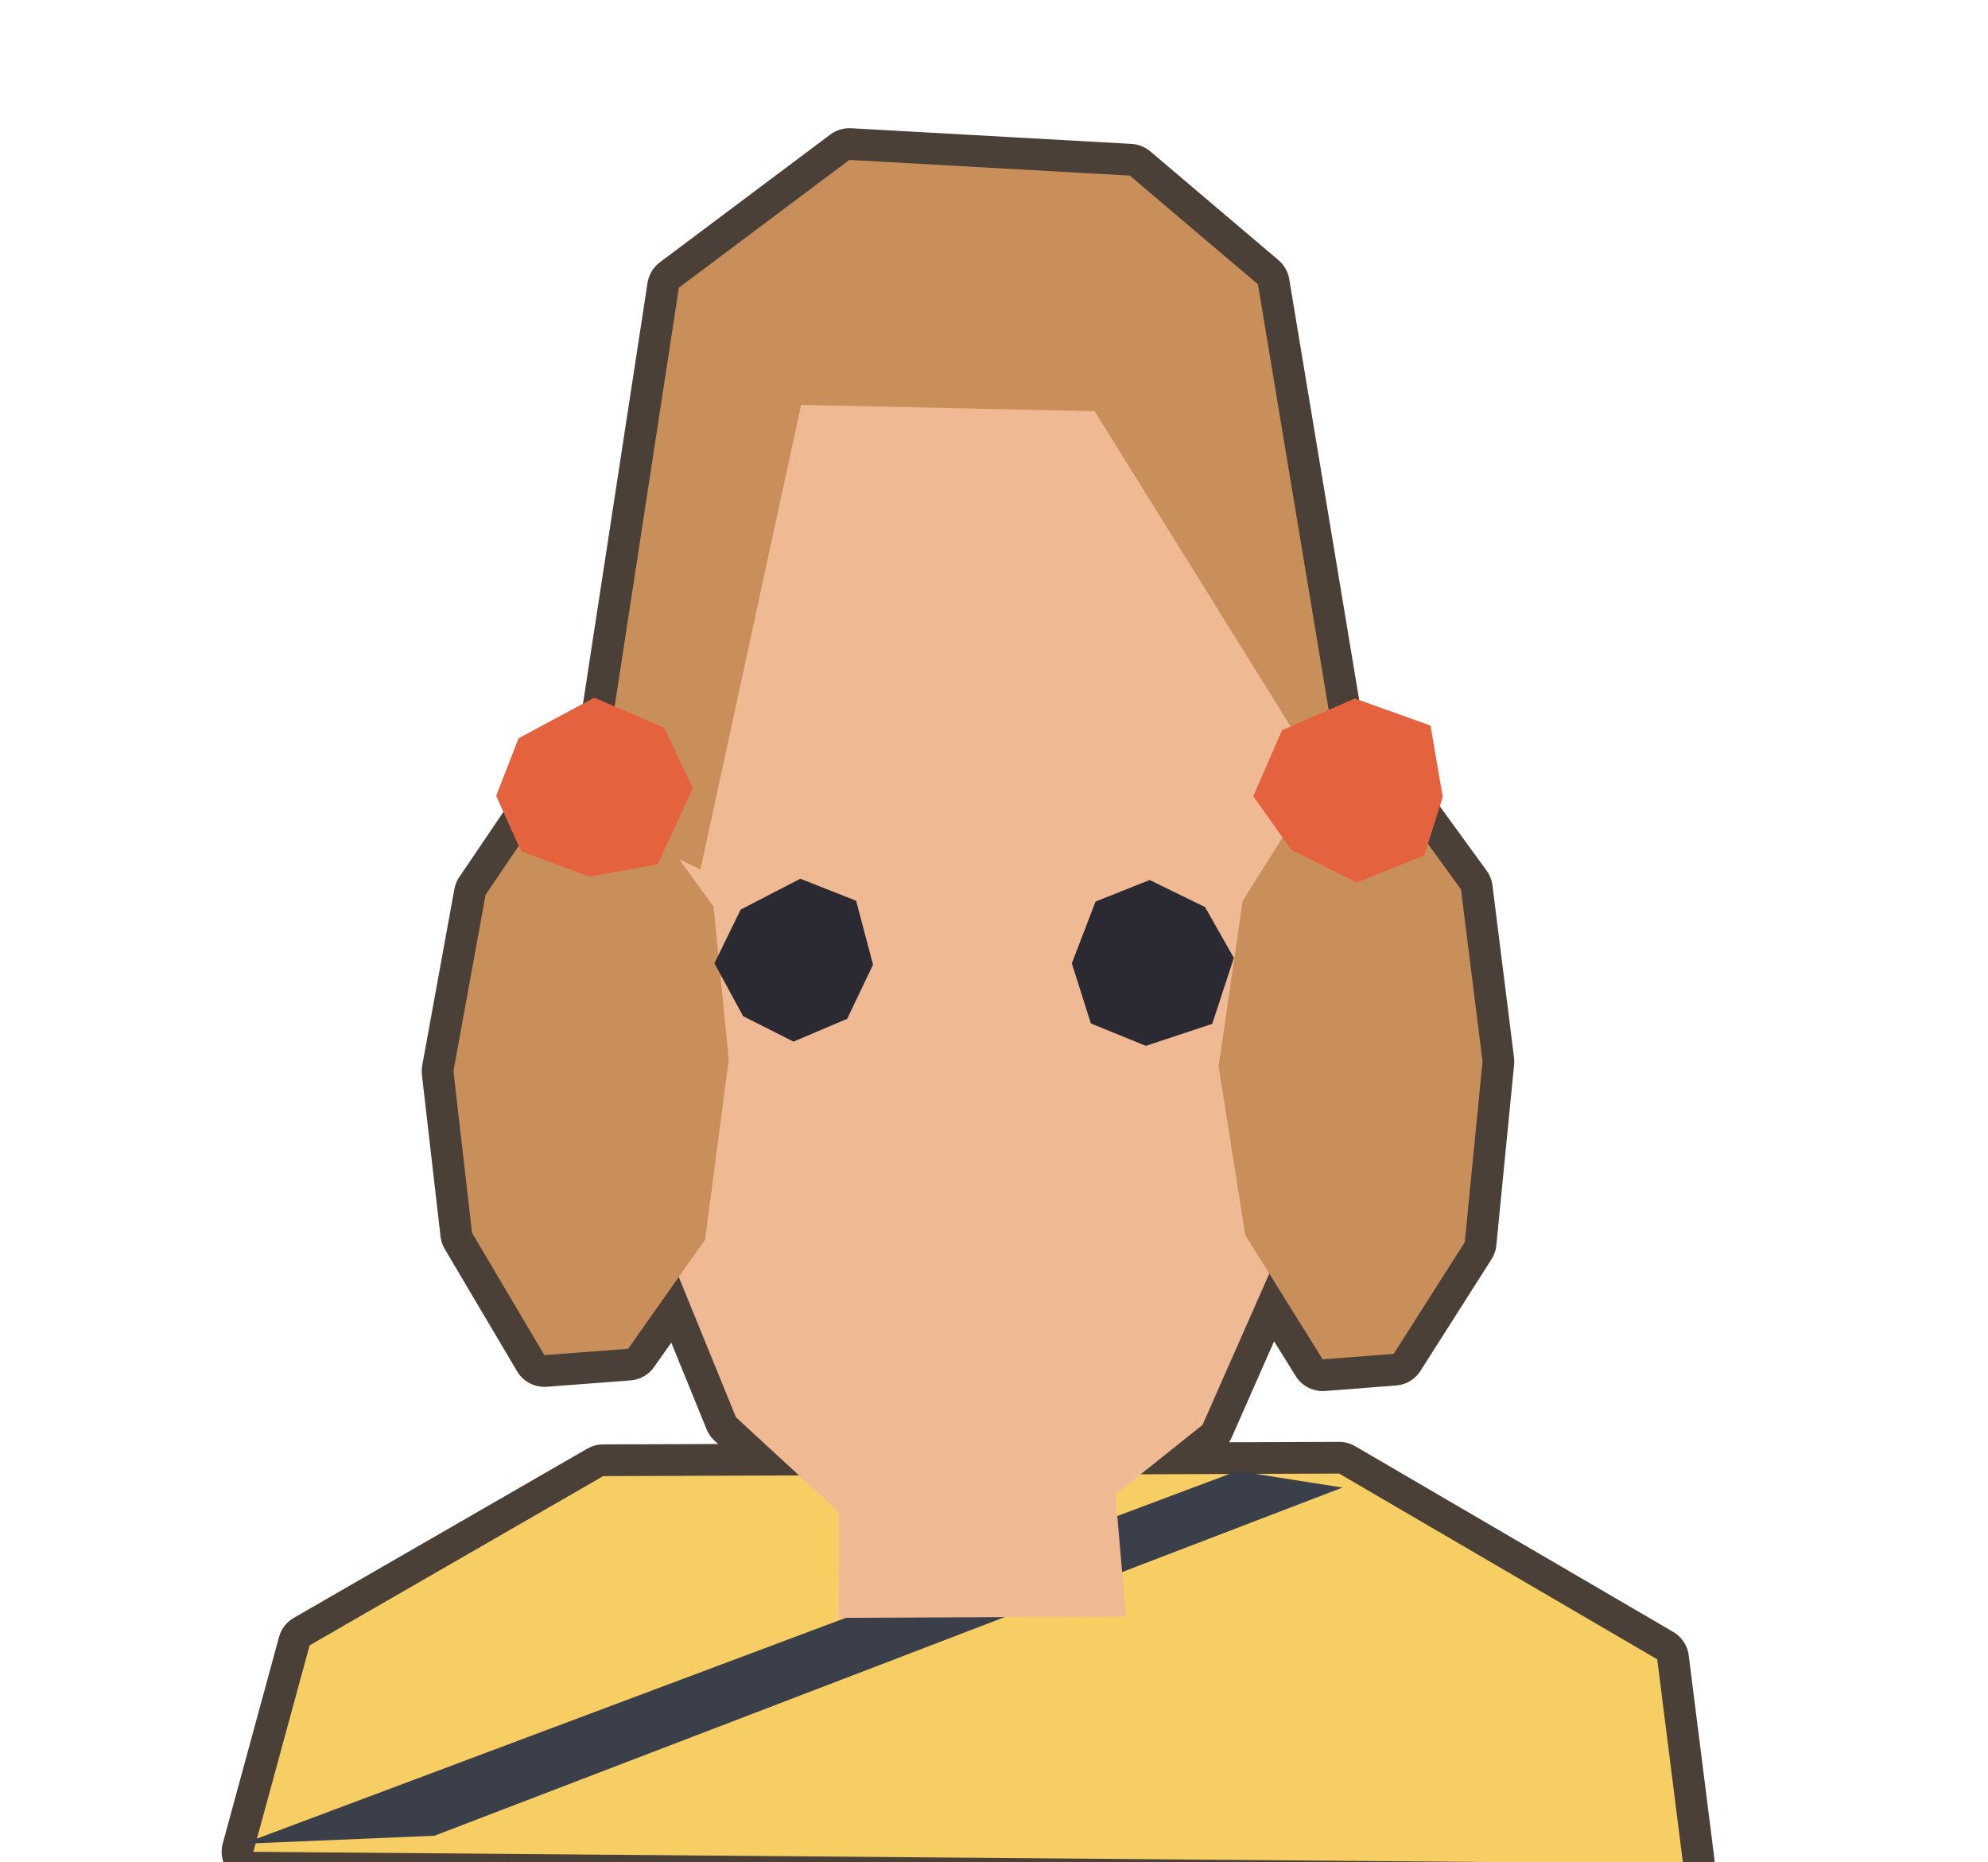
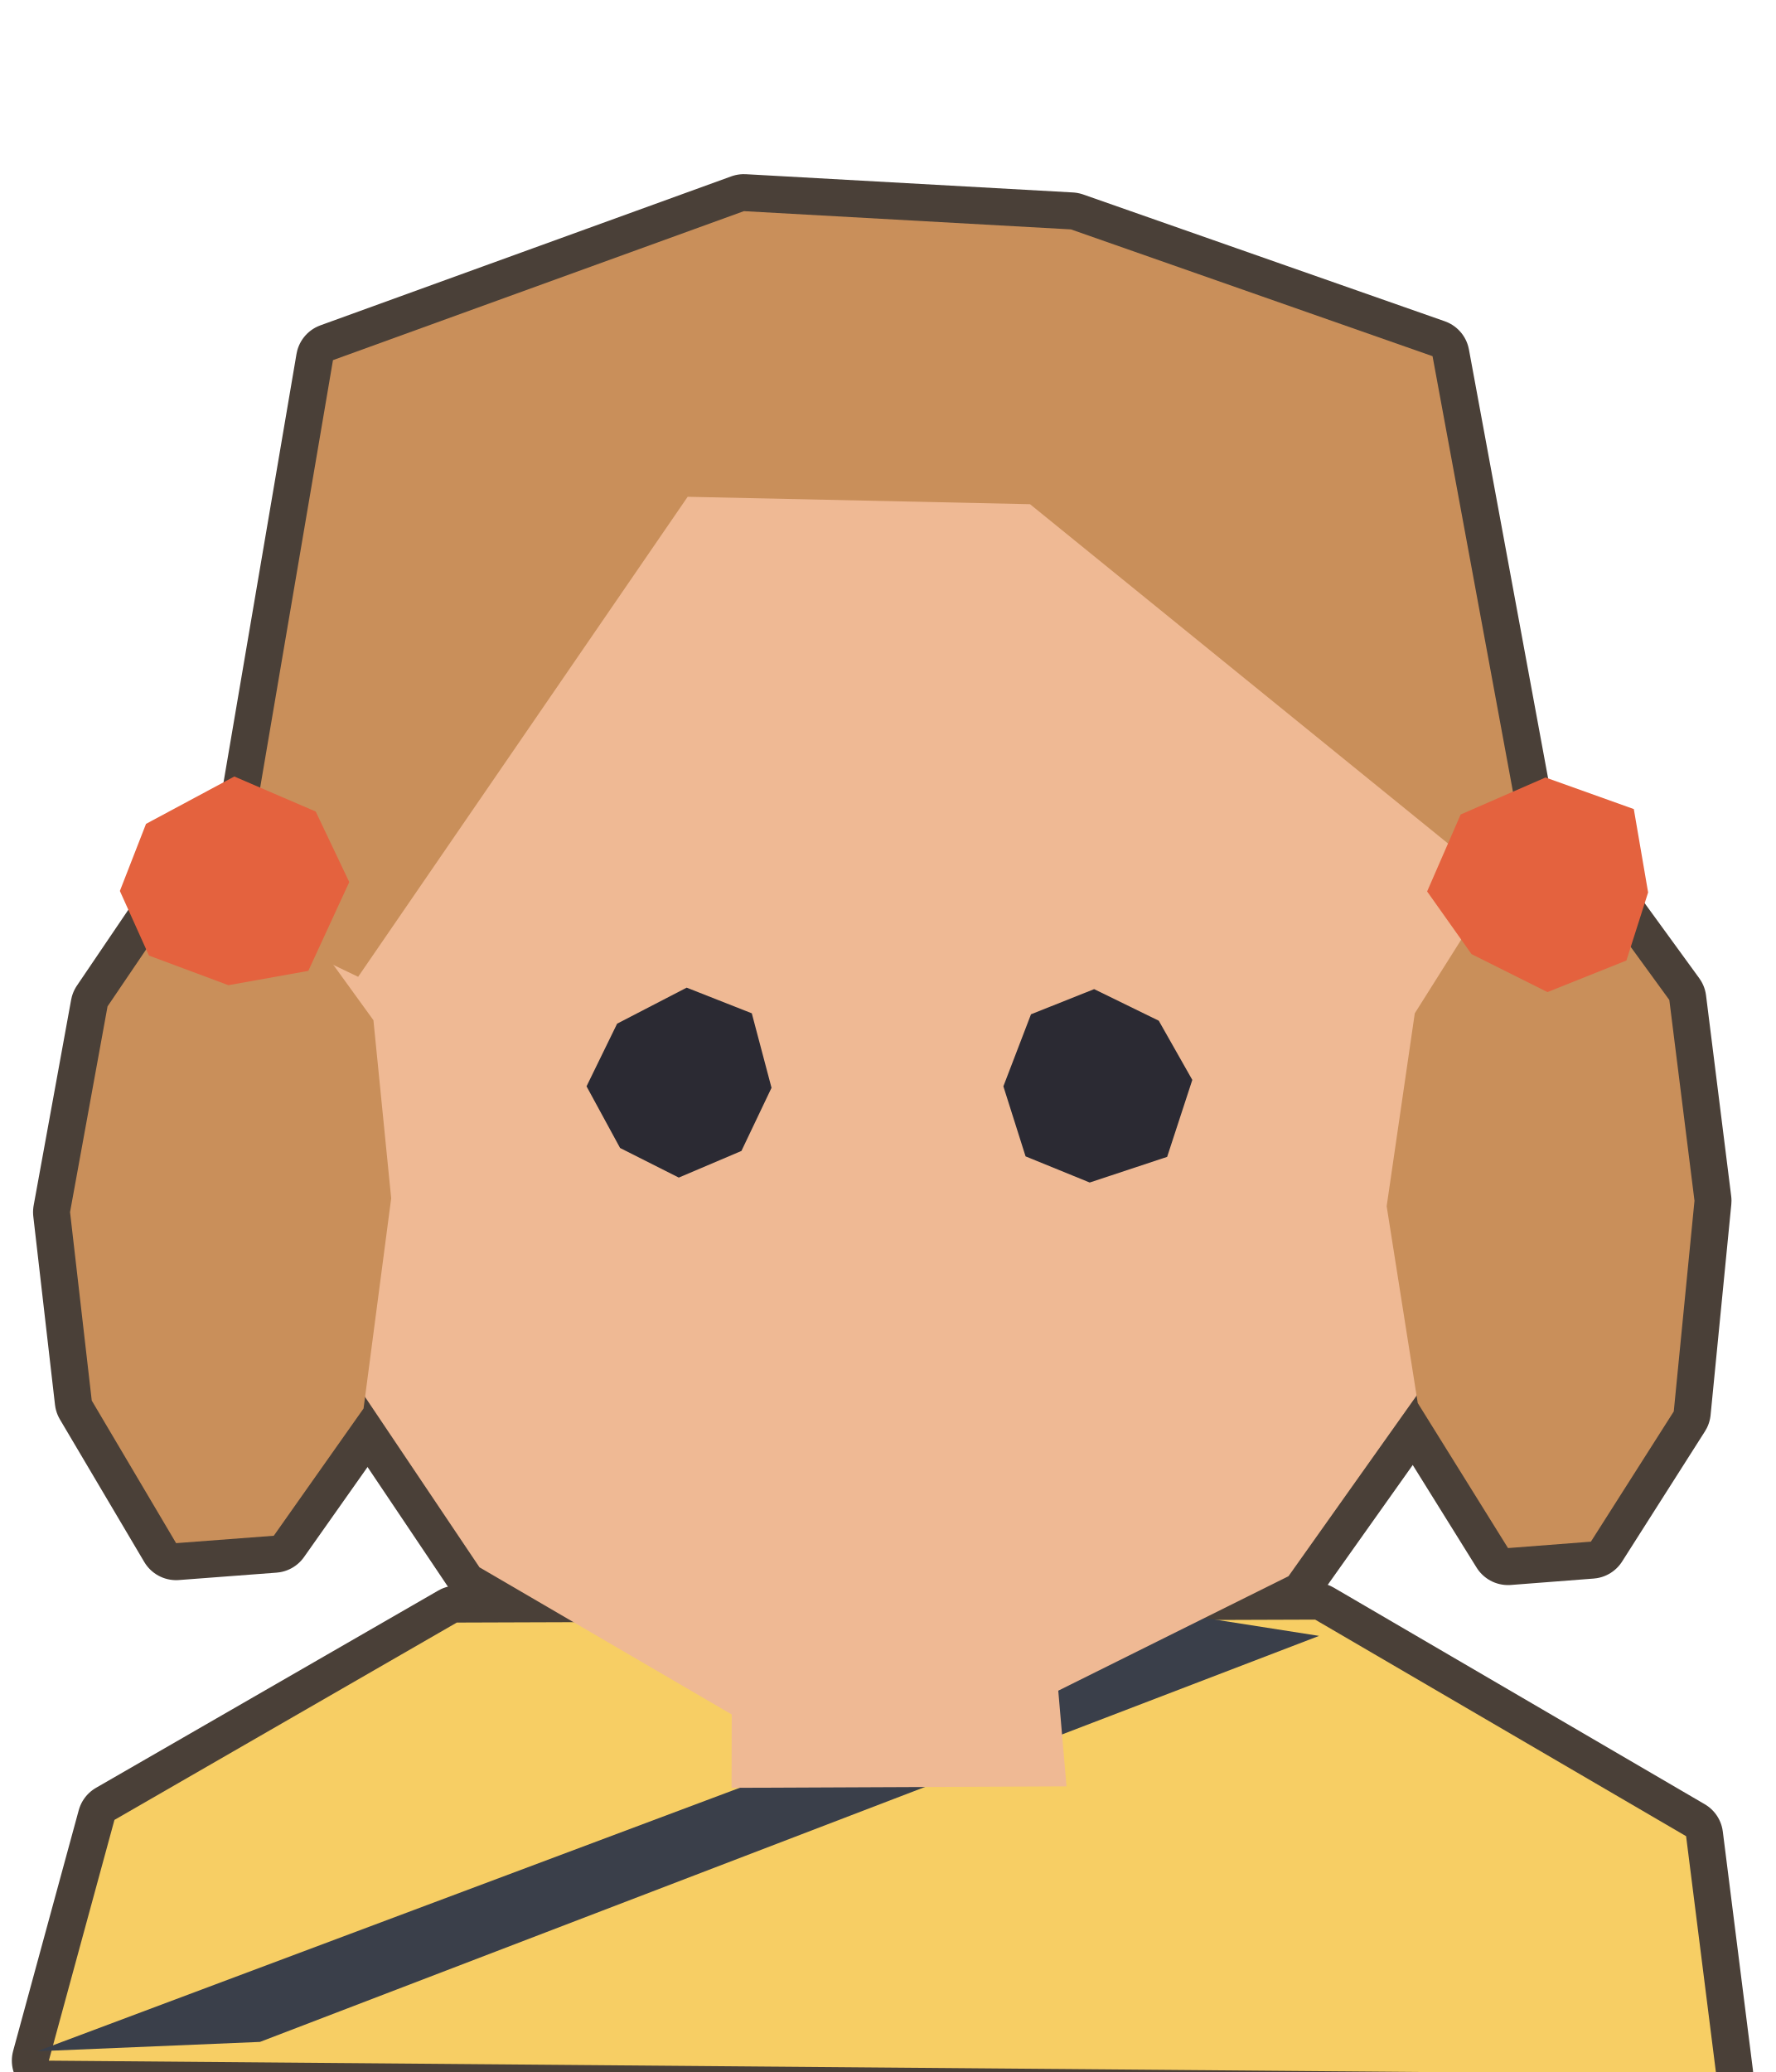
- <svg xmlns="http://www.w3.org/2000/svg" width="141" height="132" viewBox="0 0 47 44">
+ <svg xmlns="http://www.w3.org/2000/svg" width="108" height="126" viewBox="0 0 36 42">
  <g fill="#4A4038" stroke="#4A4038" stroke-width="1.5" stroke-linejoin="round">
-     <polygon points="5.99,43.77 7.32,38.89 14.26,34.89 31.66,34.83 39.18,39.22 39.79,44.05" fill="#4A4038" />
-     <polygon points="19.84,33.77 26.25,33.92 26.62,38.21 19.83,38.24" fill="#4A4038" />
-     <polygon points="31.27,21.01 30.90,28.08 28.43,33.68 24.77,36.60 21.08,36.89 17.40,33.50 15.10,27.86 14.75,21.26 15.17,14.13 17.89,9.05 21.11,6.19 24.89,6.11 28.28,8.66 30.72,14.20" fill="#4A4038" />
-     <polygon points="14.12,19.38 16.05,6.80 20.08,3.78 26.71,4.15 29.74,6.72 31.83,19.29 25.88,9.72 18.94,9.57 16.56,20.55" fill="#4A4038" />
-     <polygon points="17.23,25.04 16.67,29.30 14.85,31.88 12.87,32.03 11.16,29.14 10.72,25.32 11.48,21.15 13.12,18.73 14.72,18.46 16.87,21.43" fill="#4A4038" />
-     <polygon points="35.05,25.09 34.63,29.36 32.95,32.00 31.27,32.13 29.44,29.19 28.81,25.20 29.38,21.29 31.17,18.45 32.94,18.82 34.54,21.02" fill="#4A4038" />
+     <polygon points="0.99,41.77 2.32,36.89 9.26,32.89 26.66,32.83 34.18,37.22 34.79,42.05" fill="#4A4038" />
+     <polygon points="14.84,31.77 21.25,31.92 21.62,36.21 14.83,36.24" fill="#4A4038" />
+     <polygon points="30.57,20.26 29.78,26.79 26.12,31.95 20.73,34.63 15.12,34.92 9.72,31.77 6.22,26.56 5.45,20.51 6.30,13.92 10.21,9.28 15.15,6.66 20.84,6.58 25.96,8.88 29.60,13.99" fill="#4A4038" />
+     <polygon points="4.82,18.63 6.75,7.30 15.08,4.28 21.71,4.65 29.04,7.22 31.13,18.54 20.88,10.22 13.94,10.07 7.26,19.80" fill="#4A4038" />
+     <polygon points="7.93,24.29 7.37,28.55 5.55,31.13 3.57,31.28 1.86,28.39 1.42,24.57 2.18,20.40 3.82,17.98 5.42,17.71 7.57,20.68" fill="#4A4038" />
+     <polygon points="34.35,24.34 33.93,28.61 32.25,31.25 30.57,31.38 28.74,28.44 28.11,24.45 28.68,20.54 30.47,17.70 32.24,18.07 33.84,20.27" fill="#4A4038" />
  </g>
-   <polygon points="5.99,43.77 7.32,38.89 14.26,34.89 31.66,34.83 39.18,39.22 39.79,44.05" fill="#F7CE64" />
-   <polygon points="5.75,43.58 10.27,43.39 31.74,35.16 29.25,34.77" fill="#3A3F4A" />
-   <polygon points="19.84,33.77 26.25,33.92 26.62,38.21 19.83,38.24" fill="#EFB994" />
-   <polygon points="31.27,21.01 30.90,28.08 28.43,33.68 24.77,36.60 21.08,36.89 17.40,33.50 15.10,27.86 14.75,21.26 15.17,14.13 17.89,9.05 21.11,6.19 24.89,6.11 28.28,8.66 30.72,14.20" fill="#EFB994" />
-   <polygon points="14.12,19.38 16.05,6.80 20.08,3.78 26.71,4.15 29.74,6.72 31.83,19.29 25.88,9.72 18.94,9.57 16.56,20.55" fill="#C98F5A" />
-   <polygon points="17.23,25.04 16.67,29.30 14.85,31.88 12.87,32.03 11.16,29.14 10.72,25.32 11.48,21.15 13.12,18.73 14.72,18.46 16.87,21.43" fill="#C98F5A" />
-   <polygon points="16.38,18.63 15.55,20.43 13.93,20.72 12.32,20.12 11.73,18.81 12.26,17.45 14.05,16.49 15.70,17.20" fill="#E4623E" />
-   <polygon points="35.05,25.09 34.63,29.36 32.95,32.00 31.27,32.13 29.44,29.19 28.81,25.20 29.38,21.29 31.17,18.45 32.94,18.82 34.54,21.02" fill="#C98F5A" />
-   <polygon points="34.11,18.84 33.67,20.22 32.07,20.86 30.53,20.09 29.63,18.82 30.31,17.26 32.03,16.51 33.82,17.15" fill="#E4623E" />
-   <polygon points="20.64,22.80 20.03,24.08 18.76,24.62 17.57,24.02 16.89,22.77 17.51,21.50 18.92,20.77 20.24,21.29" fill="#2B2A33" />
-   <polygon points="29.17,22.64 28.66,24.20 27.09,24.72 25.79,24.19 25.34,22.77 25.90,21.31 27.18,20.80 28.49,21.44" fill="#2B2A33" />
+   <polygon points="0.99,41.77 2.32,36.89 9.26,32.89 26.66,32.83 34.18,37.22 34.79,42.05" fill="#F7CE64" />
+   <polygon points="0.75,41.58 5.27,41.39 26.74,33.16 24.25,32.77" fill="#3A3F4A" />
+   <polygon points="14.84,31.77 21.25,31.92 21.62,36.21 14.83,36.24" fill="#EFB994" />
+   <polygon points="30.57,20.26 29.78,26.79 26.12,31.95 20.73,34.63 15.12,34.92 9.72,31.77 6.22,26.56 5.45,20.51 6.30,13.92 10.21,9.28 15.15,6.66 20.84,6.58 25.96,8.88 29.60,13.99" fill="#EFB994" />
+   <polygon points="4.82,18.63 6.75,7.30 15.08,4.28 21.71,4.65 29.04,7.22 31.13,18.54 20.88,10.22 13.94,10.07 7.26,19.80" fill="#C98F5A" />
+   <polygon points="7.93,24.29 7.37,28.55 5.55,31.13 3.57,31.28 1.86,28.39 1.42,24.57 2.18,20.40 3.82,17.98 5.42,17.71 7.57,20.68" fill="#C98F5A" />
+   <polygon points="7.08,17.88 6.25,19.68 4.63,19.97 3.02,19.37 2.43,18.06 2.96,16.70 4.75,15.74 6.40,16.45" fill="#E4623E" />
+   <polygon points="34.35,24.34 33.93,28.61 32.25,31.25 30.57,31.38 28.74,28.44 28.11,24.45 28.68,20.54 30.47,17.70 32.24,18.07 33.84,20.27" fill="#C98F5A" />
+   <polygon points="33.41,18.09 32.97,19.47 31.37,20.11 29.83,19.34 28.93,18.07 29.61,16.51 31.33,15.76 33.12,16.40" fill="#E4623E" />
+   <polygon points="15.64,22.05 15.03,23.33 13.76,23.87 12.57,23.27 11.89,22.02 12.51,20.75 13.92,20.02 15.24,20.54" fill="#2B2A33" />
+   <polygon points="24.17,21.89 23.66,23.45 22.09,23.97 20.79,23.44 20.34,22.02 20.90,20.56 22.18,20.05 23.49,20.69" fill="#2B2A33" />
</svg>
